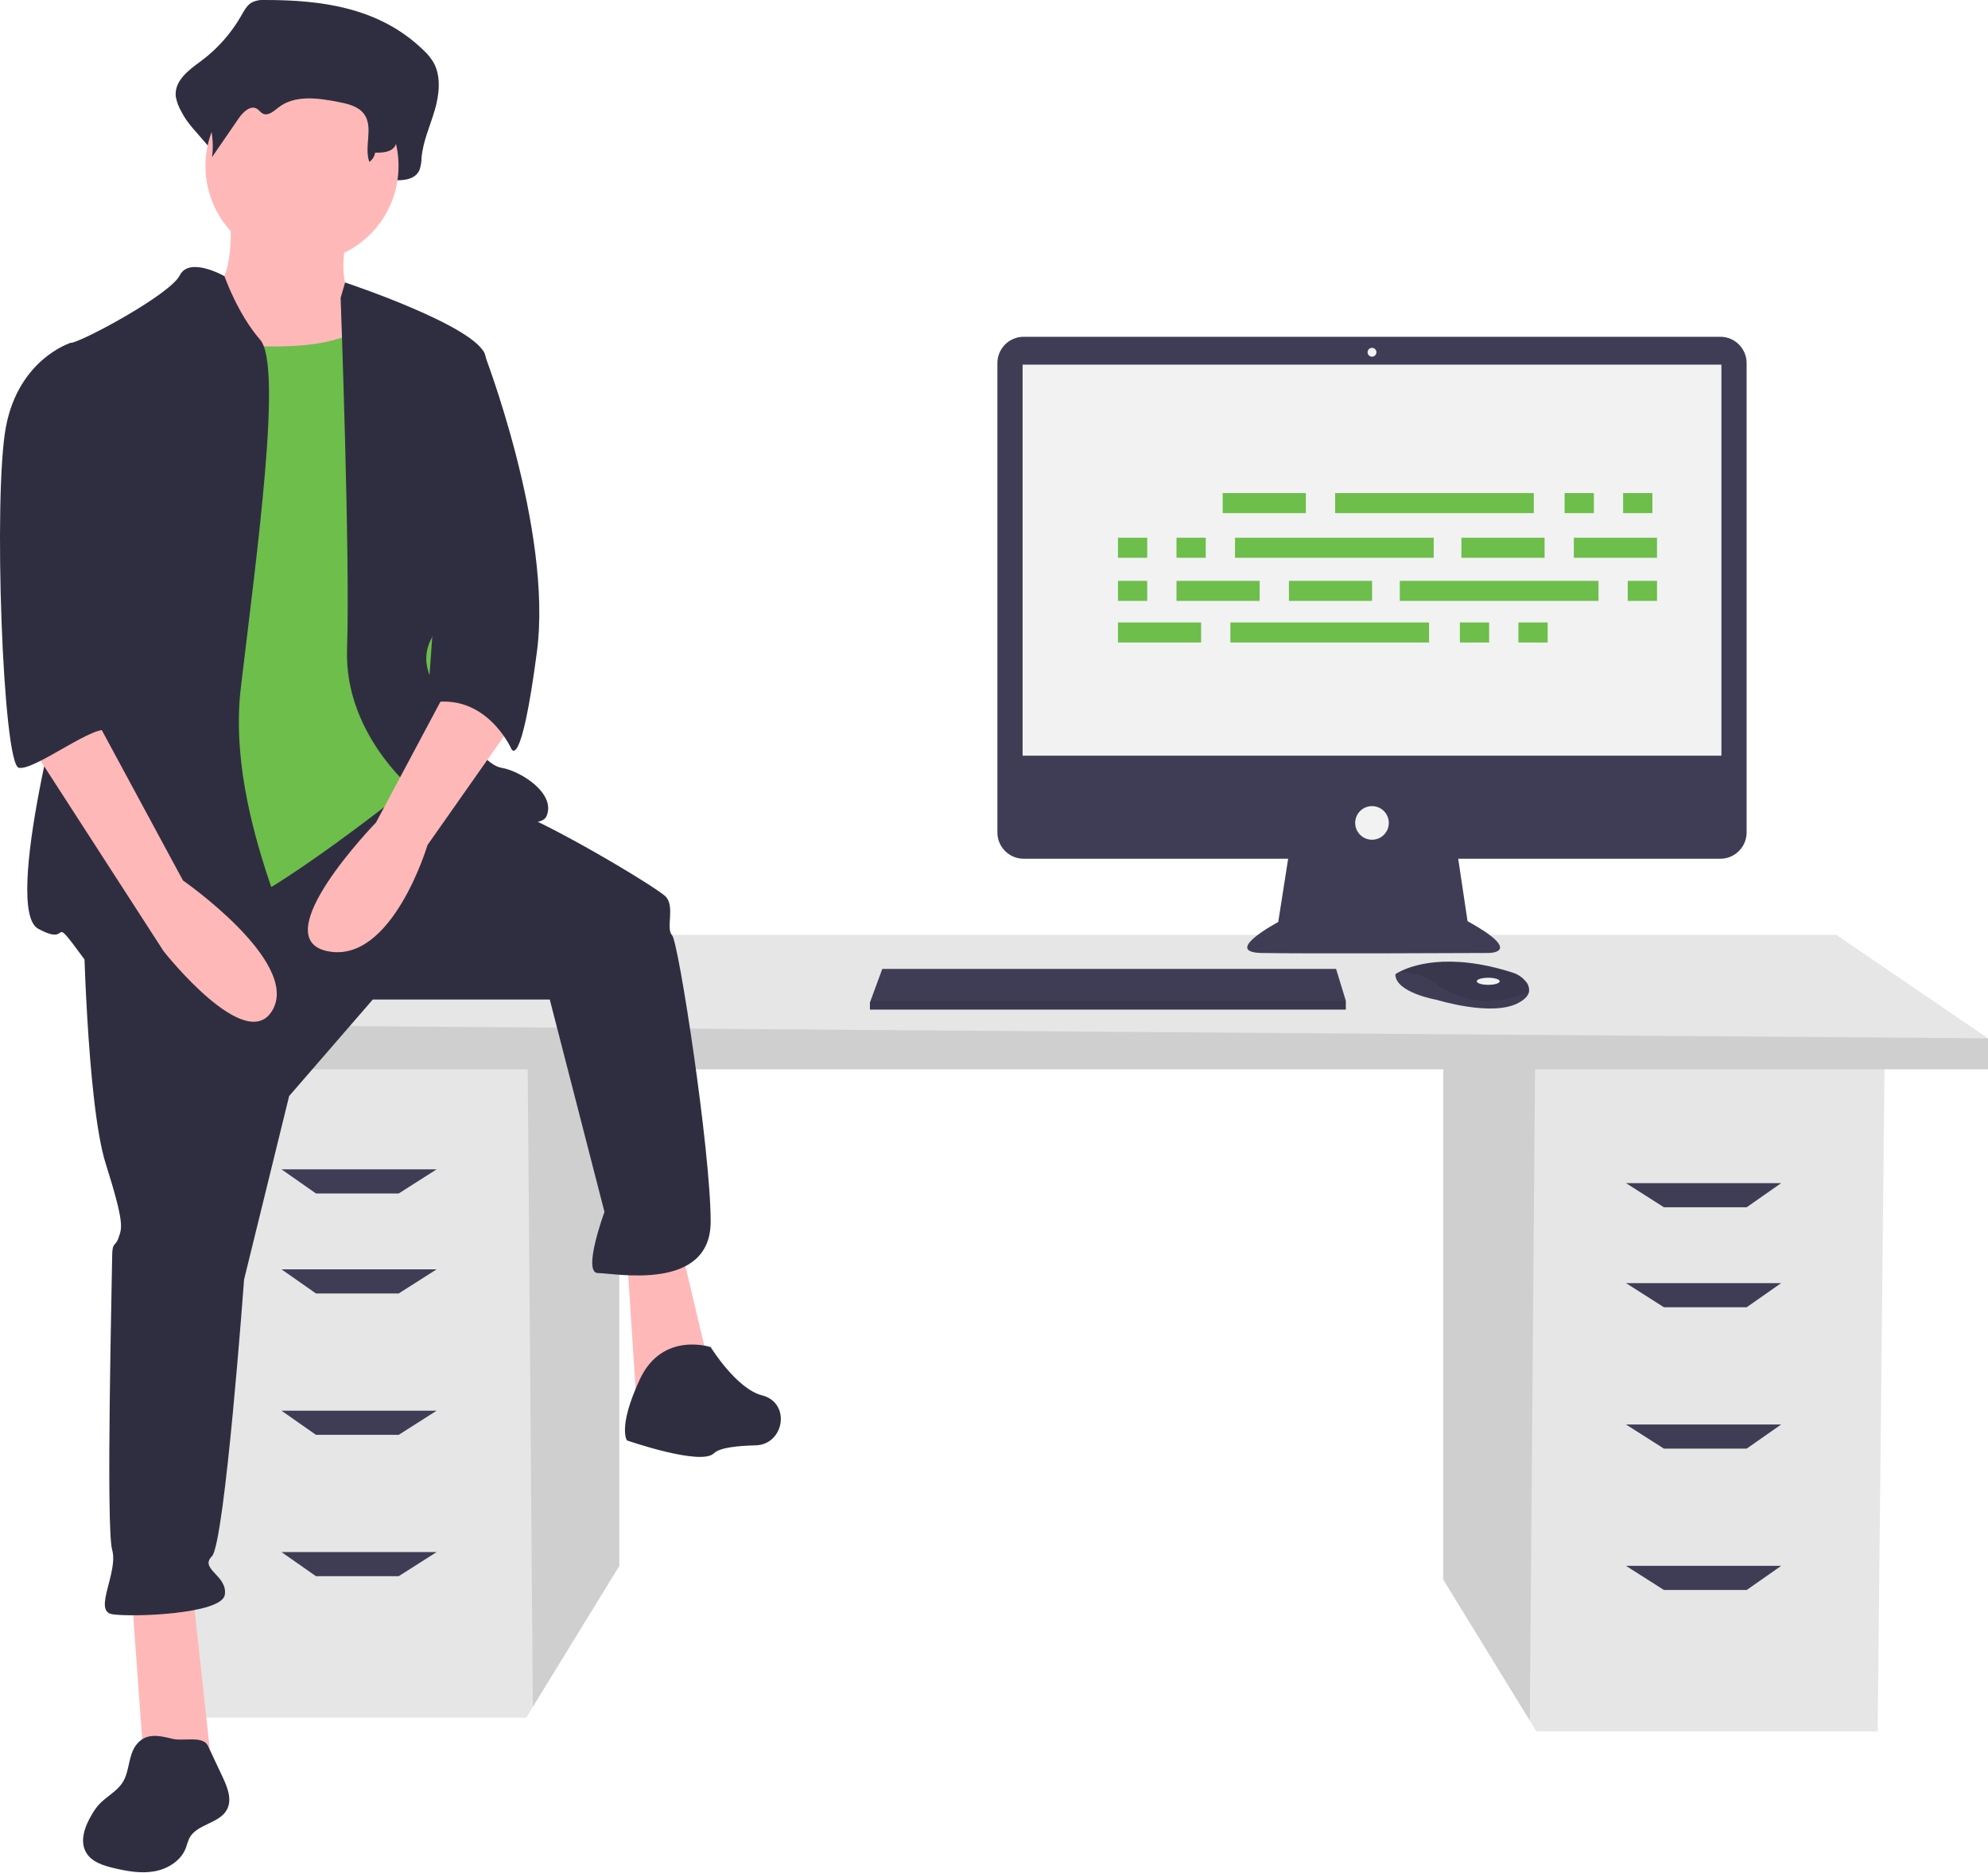
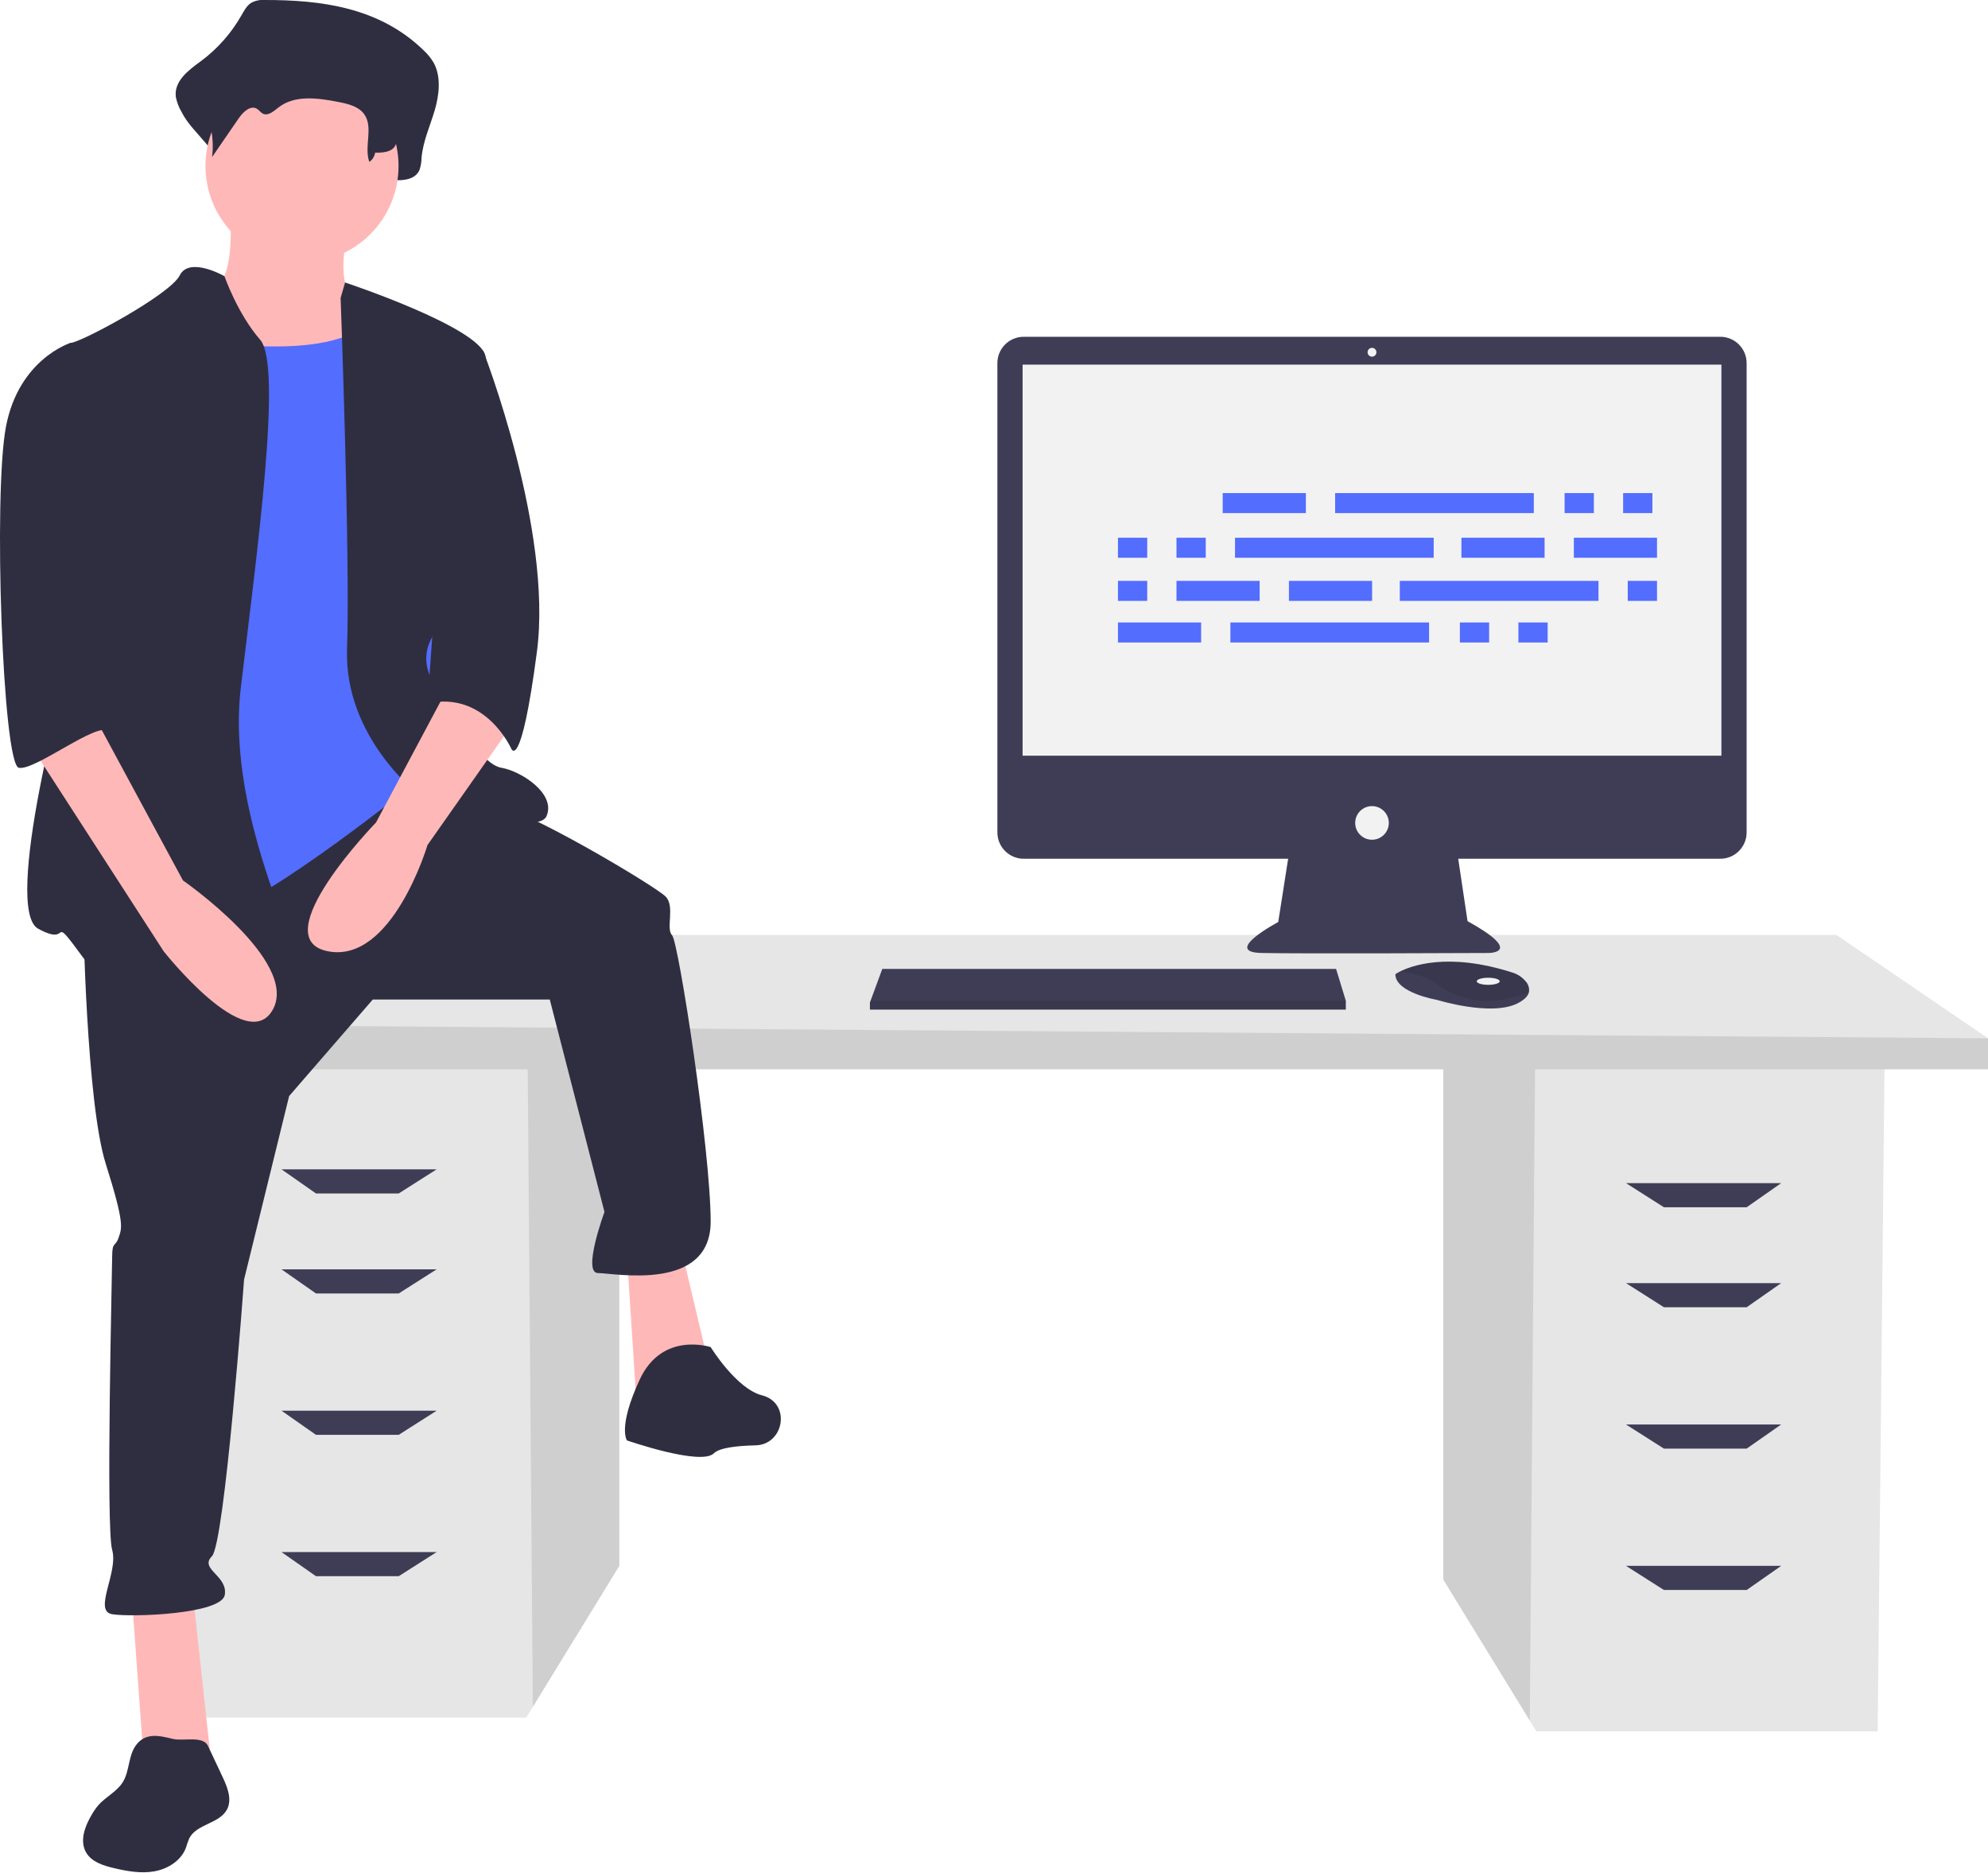
<svg xmlns="http://www.w3.org/2000/svg" id="b52d7e2d-d80f-4111-b6ed-d15502ee1edd" data-name="Layer 1" width="711.188" height="669.683" viewBox="0 0 711.188 669.683">
  <polygon points="516.326 380.018 516.326 565.013 547.27 615.443 549.625 619.279 671.722 619.279 674.189 380.018 516.326 380.018" fill="#e6e6e6" />
  <polygon points="516.326 380.018 516.326 565.013 547.27 615.443 549.169 380.018 516.326 380.018" opacity="0.1" />
  <polygon points="221.566 375.084 221.566 560.08 190.622 610.51 188.267 614.345 66.17 614.345 63.703 375.084 221.566 375.084" fill="#e6e6e6" />
  <polygon points="221.566 375.084 221.566 560.08 190.622 610.51 188.723 375.084 221.566 375.084" opacity="0.1" />
  <polygon points="711.188 371.385 711.188 382.484 47.67 382.484 47.67 366.451 109.335 334.385 656.923 334.385 711.188 371.385" fill="#e6e6e6" />
  <polygon points="711.188 371.385 711.188 382.484 47.67 382.484 47.67 366.451 711.188 371.385" opacity="0.1" />
  <polygon points="142.635 426.883 113.035 426.883 100.702 418.25 156.201 418.25 142.635 426.883" fill="#3f3d56" />
  <polygon points="142.635 462.649 113.035 462.649 100.702 454.016 156.201 454.016 142.635 462.649" fill="#3f3d56" />
  <polygon points="142.635 513.215 113.035 513.215 100.702 504.581 156.201 504.581 142.635 513.215" fill="#3f3d56" />
  <polygon points="142.635 563.78 113.035 563.78 100.702 555.147 156.201 555.147 142.635 563.78" fill="#3f3d56" />
  <polygon points="595.257 431.816 624.857 431.816 637.19 423.183 581.691 423.183 595.257 431.816" fill="#3f3d56" />
  <polygon points="595.257 467.582 624.857 467.582 637.19 458.949 581.691 458.949 595.257 467.582" fill="#3f3d56" />
  <polygon points="595.257 518.148 624.857 518.148 637.19 509.515 581.691 509.515 595.257 518.148" fill="#3f3d56" />
  <polygon points="595.257 568.713 624.857 568.713 637.19 560.08 581.691 560.08 595.257 568.713" fill="#3f3d56" />
  <path d="M859.82,235.615H610.634a9.423,9.423,0,0,0-9.424,9.424V412.897a9.423,9.423,0,0,0,9.424,9.424h94.593l-3.544,22.626s-20.253,10.759-6.013,11.076,81.328,0,81.328,0,12.974,0-7.595-11.392l-3.334-22.31h93.75a9.423,9.423,0,0,0,9.424-9.424V245.039A9.423,9.423,0,0,0,859.82,235.615Z" transform="translate(-244.406 -115.1587)" fill="#3f3d56" />
  <rect x="365.823" y="130.424" width="249.996" height="139.871" fill="#f2f2f2" />
  <circle cx="490.821" cy="125.994" r="1.582" fill="#f2f2f2" />
  <circle cx="490.821" cy="294.346" r="6.013" fill="#f2f2f2" />
  <polygon points="481.452 357.952 481.452 361.117 311.202 361.117 311.202 358.585 311.436 357.952 315.632 346.56 477.971 346.56 481.452 357.952" fill="#3f3d56" />
  <path d="M791.376,470.013c-.31,1.326-1.481,2.725-4.127,4.047-9.493,4.747-28.797-1.266-28.797-1.266s-14.873-2.532-14.873-9.177a11.866,11.866,0,0,1,1.304-.775c3.991-2.112,17.225-7.322,40.691.221a9.786,9.786,0,0,1,4.46,2.923A4.667,4.667,0,0,1,791.376,470.013Z" transform="translate(-244.406 -115.1587)" fill="#3f3d56" />
  <path d="M791.376,470.013c-11.62,4.452-21.977,4.785-32.607-2.598a23.343,23.343,0,0,0-13.886-4.573c3.991-2.112,17.225-7.322,40.691.221a9.786,9.786,0,0,1,4.46,2.923A4.667,4.667,0,0,1,791.376,470.013Z" transform="translate(-244.406 -115.1587)" opacity="0.1" />
  <ellipse cx="532.4" cy="350.99" rx="4.114" ry="1.266" fill="#f2f2f2" />
  <polygon points="481.452 357.952 481.452 361.117 311.202 361.117 311.202 358.585 311.436 357.952 481.452 357.952" opacity="0.1" />
  <path d="M339.068,115.159a8.554,8.554,0,0,0-4.961,1.108c-1.476,1.011-2.406,2.782-3.356,4.429a52.986,52.986,0,0,1-14.434,16.305c-4.289,3.142-9.742,7.06-9.008,12.853a17.372,17.372,0,0,0,2.091,5.426c3.957,7.987,14.754,14.159,13.692,23.273,3.931-6.581-1.327-9.835,2.604-16.416,1.872-3.134,5.124-6.672,7.951-4.704.946.659,1.568,1.841,2.553,2.419,2.351,1.38,4.853-1.258,6.934-3.126,7.177-6.443,17.383-4.755,26.314-2.747,4.216.948,8.847,2.191,11.34,6.221,3.277,5.298-3.113,11.02-4.728,17.01a3.264,3.264,0,0,0,3.503,4.062c2.68-.264,5.854-.481,6.013-1.657,3.372.12,7.503-.262,8.947-3.772a14.762,14.762,0,0,0,.693-4.293c.53-5.897,3.033-11.277,4.691-16.89s2.379-12.191-.419-17.167a19.864,19.864,0,0,0-3.666-4.456C379.94,117.67,359.063,115.136,339.068,115.159Z" transform="translate(-244.406 -115.1587)" fill="#2f2e41" />
  <path d="M326.544,190.064s3.453,28.778-9.209,31.081,11.511,41.441,11.511,41.441l57.557,6.907-13.814-46.045s-9.209-3.453-3.453-26.476S326.544,190.064,326.544,190.064Z" transform="translate(-244.406 -115.1587)" fill="#ffb8b8" />
  <polygon points="47.028 569.318 51.633 632.631 75.806 632.631 68.9 569.318 47.028 569.318" fill="#ffb8b8" />
  <polygon points="224.303 449.6 227.756 502.552 254.233 491.041 243.872 447.298 224.303 449.6" fill="#ffb8b8" />
  <path d="M274.167,442.738s1.151,66.766,8.058,88.637,5.756,23.023,4.605,26.476-2.302,1.151-2.302,6.907-2.302,96.695,0,104.753-6.907,21.872,0,23.023,39.139,0,40.29-6.907-9.209-9.209-4.605-13.814,11.511-98.998,11.511-98.998l16.116-65.615,29.93-34.534H441.082l19.569,75.975s-8.058,21.872-2.302,21.872,40.29,6.907,40.29-18.418S487.127,451.947,484.825,449.645s1.151-10.36-2.302-13.814-43.743-27.627-58.708-32.232S387.857,393.515,387.857,393.515Z" transform="translate(-244.406 -115.1587)" fill="#2f2e41" />
  <path d="M498.639,596.991s-17.267-5.756-25.325,11.511-4.605,21.872-4.605,21.872,26.476,9.209,31.081,4.605c2.003-2.003,8.365-2.699,14.913-2.846,9.973-.224,12.626-14.333,3.207-17.619q-.421-.147-.853-.255C507.848,611.955,498.639,596.991,498.639,596.991Z" transform="translate(-244.406 -115.1587)" fill="#2f2e41" />
  <circle cx="108.038" cy="59.365" r="34.534" fill="#ffb8b8" />
-   <path d="M307.55,235.534s56.406,11.511,70.219-6.907,19.569,51.801,19.569,51.801l6.907,73.673-10.36,40.29s-54.103,43.743-71.37,47.197-43.743,5.756-43.743,5.756,8.058-127.776,8.058-130.078S307.55,235.534,307.55,235.534Z" transform="translate(-244.406 -115.1587)" fill="#6dbe4b" />
+   <path d="M307.55,235.534s56.406,11.511,70.219-6.907,19.569,51.801,19.569,51.801l6.907,73.673-10.36,40.29s-54.103,43.743-71.37,47.197-43.743,5.756-43.743,5.756,8.058-127.776,8.058-130.078S307.55,235.534,307.55,235.534Z" transform="translate(-244.406 -115.1587)" fill="#536dfe" />
  <path d="M324.704,213.945s-12.55-7.189-16.003-.282S273.016,237.836,269.562,237.836s6.907,95.544,2.302,107.056S245.389,440.436,258.051,447.343s3.453-6.907,16.116,10.36,74.824,17.267,78.277,10.36-27.627-58.708-21.872-107.056,14.965-115.114,6.907-124.323S324.704,213.945,324.704,213.945Z" transform="translate(-244.406 -115.1587)" fill="#2f2e41" />
  <path d="M366.258,221.72l1.603-5.518s47.895,15.878,50.198,26.238,1.151,82.882-6.907,88.637-19.569,14.965-11.511,28.778,17.267,28.778,24.174,29.93,19.569,9.209,16.116,17.267-44.894-6.907-44.894-6.907-27.627-20.72-26.476-52.952S366.258,221.72,366.258,221.72Z" transform="translate(-244.406 -115.1587)" fill="#2f2e41" />
  <path d="M406.548,357.554l-27.627,51.801s-40.29,41.441-17.267,46.045,35.685-37.987,35.685-37.987l29.93-42.592Z" transform="translate(-244.406 -115.1587)" fill="#ffb8b8" />
  <path d="M340.75,124.195a7.838,7.838,0,0,0-4.039.783,9.413,9.413,0,0,0-2.732,3.131,39.773,39.773,0,0,1-11.75,11.524c-3.491,2.221-7.93,4.99-7.333,9.084a11.359,11.359,0,0,0,1.702,3.835,30.163,30.163,0,0,1,3.665,18.801l9.6-13.954c1.524-2.215,4.171-4.715,6.472-3.324.77.466,1.276,1.301,2.078,1.71,1.914.975,3.95-.889,5.644-2.21,5.842-4.554,14.15-3.361,21.421-1.942,3.432.67,7.202,1.549,9.231,4.397,3.372,4.733-.149,11.572,1.819,17.04a5.023,5.023,0,0,0,2.079-3.317c2.745.085,6.107-.185,7.283-2.666a9.188,9.188,0,0,0,.564-3.034c.432-4.168,2.469-7.971,3.819-11.938s1.937-8.616-.341-12.133a14.681,14.681,0,0,0-2.984-3.149C374.022,125.97,357.027,124.178,340.75,124.195Z" transform="translate(-244.406 -115.1587)" fill="#2f2e41" />
  <path d="M406.548,237.836l10.725,2.847s24.96,63.919,19.204,107.662-9.209,34.534-9.209,34.534-9.209-20.72-29.93-16.116Z" transform="translate(-244.406 -115.1587)" fill="#2f2e41" />
  <path d="M293.029,739.422c-2.776,3.772-2.219,9.165-4.678,13.151-2.131,3.455-6.148,5.267-8.814,8.329a22.326,22.326,0,0,0-2.266,3.26c-2.473,4.143-4.483,9.452-2.048,13.616,1.959,3.35,6.078,4.66,9.855,5.552,4.774,1.128,9.734,2.031,14.564,1.169s9.549-3.819,11.271-8.412a32.5,32.5,0,0,1,1.205-3.401c2.617-5.153,10.827-5.209,13.506-10.33,1.875-3.584.151-7.916-1.571-11.576l-5.261-11.177c-1.746-3.709-8.824-1.576-12.513-2.465C301.465,735.978,296.491,734.701,293.029,739.422Z" transform="translate(-244.406 -115.1587)" fill="#2f2e41" />
  <path d="M254.598,380.577l48.348,74.824s29.93,37.987,39.139,20.72-32.232-46.045-32.232-46.045L278.772,372.519Z" transform="translate(-244.406 -115.1587)" fill="#ffb8b8" />
  <path d="M278.772,240.138,269.562,237.836s-18.418,5.756-23.023,29.93-1.151,120.869,4.605,122.02,28.427-16.837,32.056-13.023-7.882-15.756-4.429-26.116S278.772,240.138,278.772,240.138Z" transform="translate(-244.406 -115.1587)" fill="#2f2e41" />
  <g id="f3c2397c-d780-4cc6-97d8-1503d8277a2c" data-name="Group 13">
-     <rect id="ad41612f-86f7-46b2-a964-3a5da7bcf3cf" data-name="Rectangle 55" x="437.407" y="176.363" width="29.752" height="7.163" fill="#6dbe4b" />
-     <rect id="b9a0b375-cc2a-4c59-8850-661af54e4f62" data-name="Rectangle 56" x="559.722" y="176.363" width="10.468" height="7.163" fill="#6dbe4b" />
-     <rect id="e174c2ab-9bc5-41ec-b37c-b06fbf8a9878" data-name="Rectangle 57" x="580.659" y="176.363" width="10.468" height="7.163" fill="#6dbe4b" />
-     <rect id="ba2479ac-4c7d-43b4-a028-73b1e20e4002" data-name="Rectangle 58" x="477.628" y="176.363" width="71.075" height="7.163" fill="#6dbe4b" />
-     <rect id="ac60ef86-00f2-480b-8171-28b6fdfc1958" data-name="Rectangle 59" x="399.941" y="222.644" width="29.752" height="7.163" fill="#6dbe4b" />
-     <rect id="b3d8298d-cd65-487a-8b19-4cee946356e7" data-name="Rectangle 60" x="522.256" y="222.644" width="10.468" height="7.163" fill="#6dbe4b" />
-     <rect id="ed27f15f-f0c4-4569-8330-a6688f8e356c" data-name="Rectangle 61" x="543.193" y="222.644" width="10.468" height="7.163" fill="#6dbe4b" />
-     <rect id="f685c005-adaf-4d60-acda-005b037d82a6" data-name="Rectangle 62" x="440.162" y="222.644" width="71.075" height="7.163" fill="#6dbe4b" />
-     <rect id="eca7c7fc-83f8-48ca-a588-6606db47af3f" data-name="Rectangle 63" x="522.807" y="192.341" width="29.752" height="7.163" fill="#6dbe4b" />
-     <rect id="a71b5b2f-f8b9-481d-a301-5e3357e5fe42" data-name="Rectangle 64" x="563.028" y="192.341" width="29.752" height="7.163" fill="#6dbe4b" />
-     <rect id="abb3a25a-f854-41fc-8391-e6ad9fbe2417" data-name="Rectangle 66" x="399.941" y="192.341" width="10.468" height="7.163" fill="#6dbe4b" />
-     <rect id="add2b425-b775-4eb5-9c25-8c4c14f957c9" data-name="Rectangle 67" x="420.878" y="192.341" width="10.468" height="7.163" fill="#6dbe4b" />
-     <rect id="b7159612-3b84-4b0b-a885-612eaab04c06" data-name="Rectangle 68" x="441.815" y="192.341" width="71.075" height="7.163" fill="#6dbe4b" />
-     <rect id="edfc7301-4de5-47dc-80e2-1ae2da982d6d" data-name="Rectangle 69" x="461.099" y="207.768" width="29.752" height="7.163" fill="#6dbe4b" />
-     <rect id="e1009f91-6275-4375-80fa-0d778e331fdc" data-name="Rectangle 70" x="420.878" y="207.768" width="29.752" height="7.163" fill="#6dbe4b" />
-     <rect id="a060fb9f-1f1a-4862-9a69-16dd49199e18" data-name="Rectangle 71" x="399.941" y="207.768" width="10.468" height="7.163" fill="#6dbe4b" />
-     <rect id="b6754d5f-104f-449c-b9a9-cf9ac82bf5fe" data-name="Rectangle 73" x="582.312" y="207.768" width="10.468" height="7.163" fill="#6dbe4b" />
-     <rect id="e6ed1ccd-2cfd-450f-a339-07df3a1ee6bb" data-name="Rectangle 74" x="500.768" y="207.768" width="71.075" height="7.163" fill="#6dbe4b" />
+     <rect id="ad41612f-86f7-46b2-a964-3a5da7bcf3cf" data-name="Rectangle 55" x="437.407" y="176.363" width="29.752" height="7.163" fill="#536dfe" />
+     <rect id="b9a0b375-cc2a-4c59-8850-661af54e4f62" data-name="Rectangle 56" x="559.722" y="176.363" width="10.468" height="7.163" fill="#536dfe" />
+     <rect id="e174c2ab-9bc5-41ec-b37c-b06fbf8a9878" data-name="Rectangle 57" x="580.659" y="176.363" width="10.468" height="7.163" fill="#536dfe" />
+     <rect id="ba2479ac-4c7d-43b4-a028-73b1e20e4002" data-name="Rectangle 58" x="477.628" y="176.363" width="71.075" height="7.163" fill="#536dfe" />
+     <rect id="ac60ef86-00f2-480b-8171-28b6fdfc1958" data-name="Rectangle 59" x="399.941" y="222.644" width="29.752" height="7.163" fill="#536dfe" />
+     <rect id="b3d8298d-cd65-487a-8b19-4cee946356e7" data-name="Rectangle 60" x="522.256" y="222.644" width="10.468" height="7.163" fill="#536dfe" />
+     <rect id="ed27f15f-f0c4-4569-8330-a6688f8e356c" data-name="Rectangle 61" x="543.193" y="222.644" width="10.468" height="7.163" fill="#536dfe" />
+     <rect id="f685c005-adaf-4d60-acda-005b037d82a6" data-name="Rectangle 62" x="440.162" y="222.644" width="71.075" height="7.163" fill="#536dfe" />
+     <rect id="eca7c7fc-83f8-48ca-a588-6606db47af3f" data-name="Rectangle 63" x="522.807" y="192.341" width="29.752" height="7.163" fill="#536dfe" />
+     <rect id="a71b5b2f-f8b9-481d-a301-5e3357e5fe42" data-name="Rectangle 64" x="563.028" y="192.341" width="29.752" height="7.163" fill="#536dfe" />
+     <rect id="abb3a25a-f854-41fc-8391-e6ad9fbe2417" data-name="Rectangle 66" x="399.941" y="192.341" width="10.468" height="7.163" fill="#536dfe" />
+     <rect id="add2b425-b775-4eb5-9c25-8c4c14f957c9" data-name="Rectangle 67" x="420.878" y="192.341" width="10.468" height="7.163" fill="#536dfe" />
+     <rect id="b7159612-3b84-4b0b-a885-612eaab04c06" data-name="Rectangle 68" x="441.815" y="192.341" width="71.075" height="7.163" fill="#536dfe" />
+     <rect id="edfc7301-4de5-47dc-80e2-1ae2da982d6d" data-name="Rectangle 69" x="461.099" y="207.768" width="29.752" height="7.163" fill="#536dfe" />
+     <rect id="e1009f91-6275-4375-80fa-0d778e331fdc" data-name="Rectangle 70" x="420.878" y="207.768" width="29.752" height="7.163" fill="#536dfe" />
+     <rect id="a060fb9f-1f1a-4862-9a69-16dd49199e18" data-name="Rectangle 71" x="399.941" y="207.768" width="10.468" height="7.163" fill="#536dfe" />
+     <rect id="b6754d5f-104f-449c-b9a9-cf9ac82bf5fe" data-name="Rectangle 73" x="582.312" y="207.768" width="10.468" height="7.163" fill="#536dfe" />
+     <rect id="e6ed1ccd-2cfd-450f-a339-07df3a1ee6bb" data-name="Rectangle 74" x="500.768" y="207.768" width="71.075" height="7.163" fill="#536dfe" />
  </g>
</svg>
